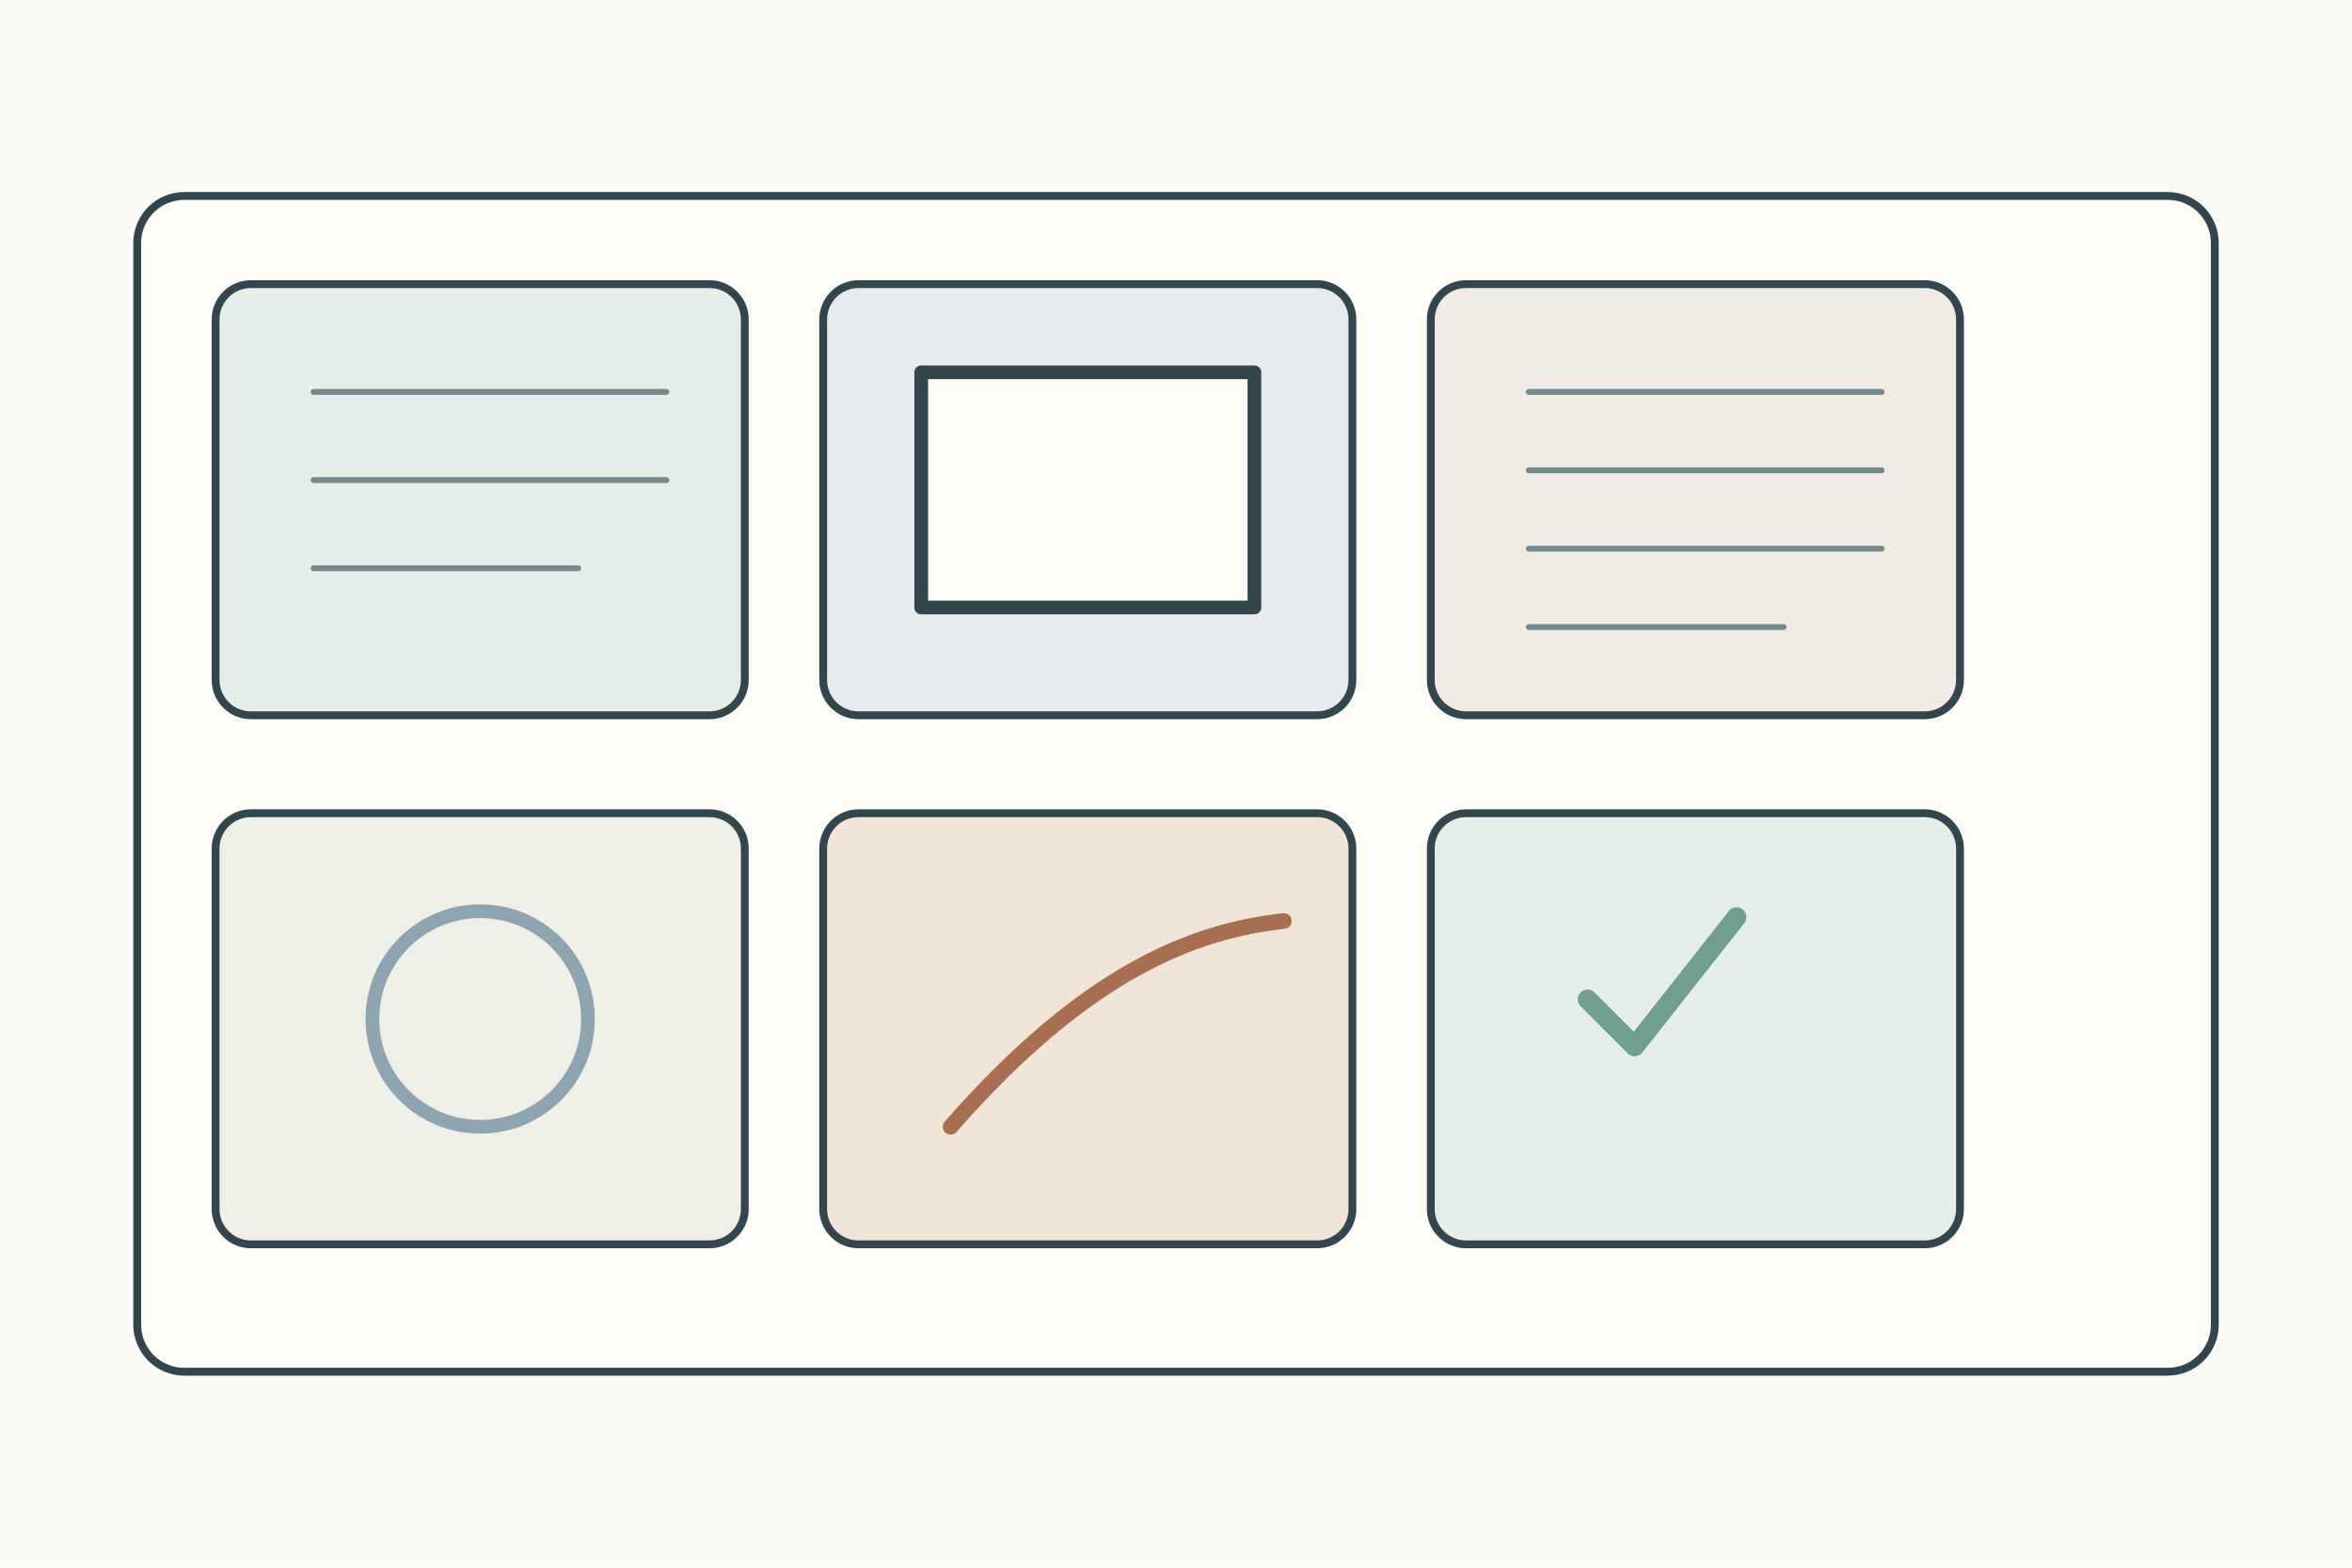
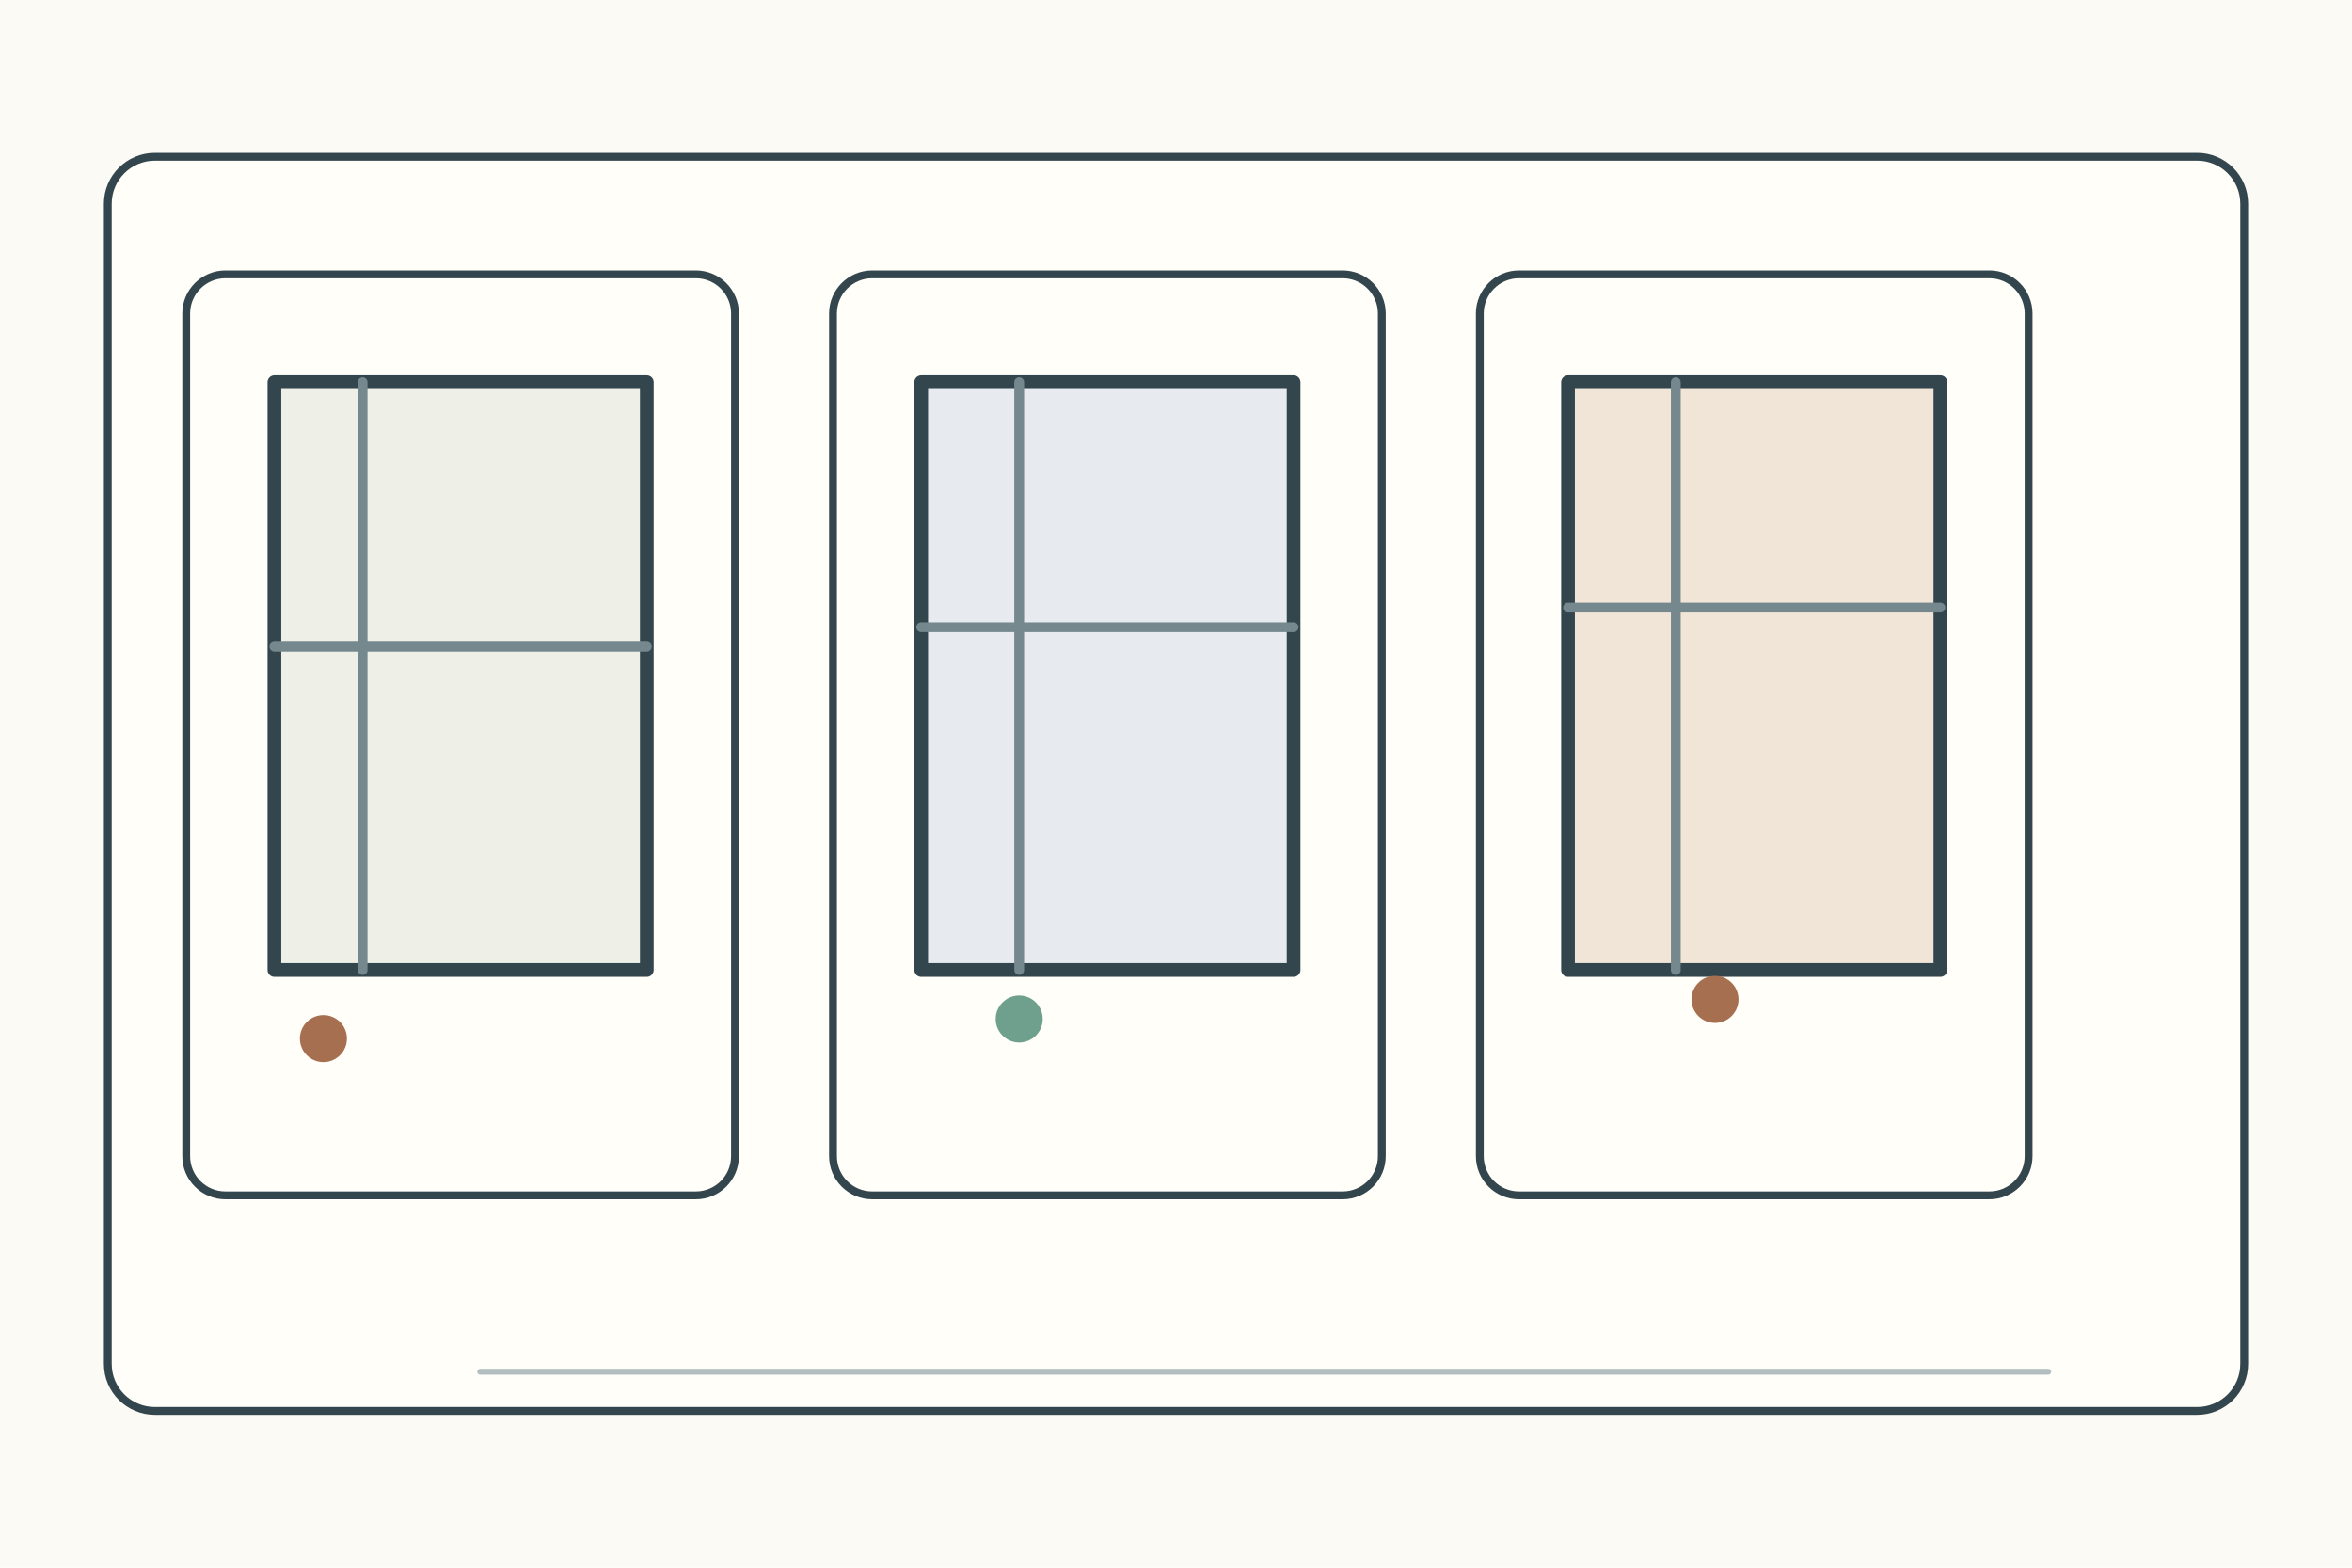
<svg xmlns="http://www.w3.org/2000/svg" width="1200" height="800">
  <rect width="1200" height="800" fill="#fbfaf4" />
+   <rect x="55" y="80" width="1090" height="640" rx="24" fill="#fffef9" stroke="#34464d" stroke-width="4" />
  <g stroke="#34464d" stroke-width="4" fill="none" stroke-linecap="round" stroke-linejoin="round">
-     <rect x="70" y="100" width="1060" height="600" rx="24" fill="#fffef9" />
-     <g transform="translate(110 145)">
-       <g>
-         <rect width="270" height="220" rx="18" fill="#e5eee8" />
-         <path d="M50 55h180M50 100h180M50 145h135" stroke="#75888d" stroke-width="3" />
+     <g transform="translate(95 140)">
+       <g transform="translate(0 0)">
+         <rect width="280" height="470" rx="20" fill="#fffef9" />
+         <rect x="45" y="55" width="190" height="300" fill="#eef0e8" stroke-width="7" />
+         <path d="M90 55v300M45 190h190" stroke="#75888d" stroke-width="5" />
+         <circle cx="70" cy="390" r="12" fill="#a66f50" stroke="none" />
      </g>
-       <g transform="translate(310 0)">
-         <rect width="270" height="220" rx="18" fill="#e7ebef" />
-         <rect x="50" y="45" width="170" height="120" fill="#fffef9" stroke-width="7" />
+       <g transform="translate(330 0)">
+         <rect width="280" height="470" rx="20" fill="#fffef9" />
+         <rect x="45" y="55" width="190" height="300" fill="#e7ebef" stroke-width="7" />
+         <path d="M95 55v300M45 180h190" stroke="#75888d" stroke-width="5" />
+         <circle cx="95" cy="380" r="12" fill="#6f9f8d" stroke="none" />
      </g>
-       <g transform="translate(620 0)">
-         <rect width="270" height="220" rx="18" fill="#f0ece5" />
-         <path d="M50 55h180M50 95h180M50 135h180M50 175h130" stroke="#75888d" stroke-width="3" />
+       <g transform="translate(660 0)">
+         <rect width="280" height="470" rx="20" fill="#fffef9" />
+         <rect x="45" y="55" width="190" height="300" fill="#f0e5d7" stroke-width="7" />
+         <path d="M100 55v300M45 170h190" stroke="#75888d" stroke-width="5" />
+         <circle cx="120" cy="370" r="12" fill="#a66f50" stroke="none" />
      </g>
-       <g transform="translate(0 270)">
-         <rect width="270" height="220" rx="18" fill="#eef0e8" />
-         <circle cx="135" cy="105" r="55" fill="none" stroke="#8ea4b0" stroke-width="7" />
-       </g>
-       <g transform="translate(310 270)">
-         <rect width="270" height="220" rx="18" fill="#f0e5d7" />
-         <path d="M65 160c70-80 125-100 170-105" stroke="#a66f50" stroke-width="8" />
-       </g>
-       <g transform="translate(620 270)">
-         <rect width="270" height="220" rx="18" fill="#e5eee8" />
-         <path d="M80 95l24 24 52-66" stroke="#6f9f8d" stroke-width="10" />
-       </g>
+       <path d="M150 560h800" stroke="#b3bec1" stroke-width="3" />
    </g>
  </g>
</svg>
